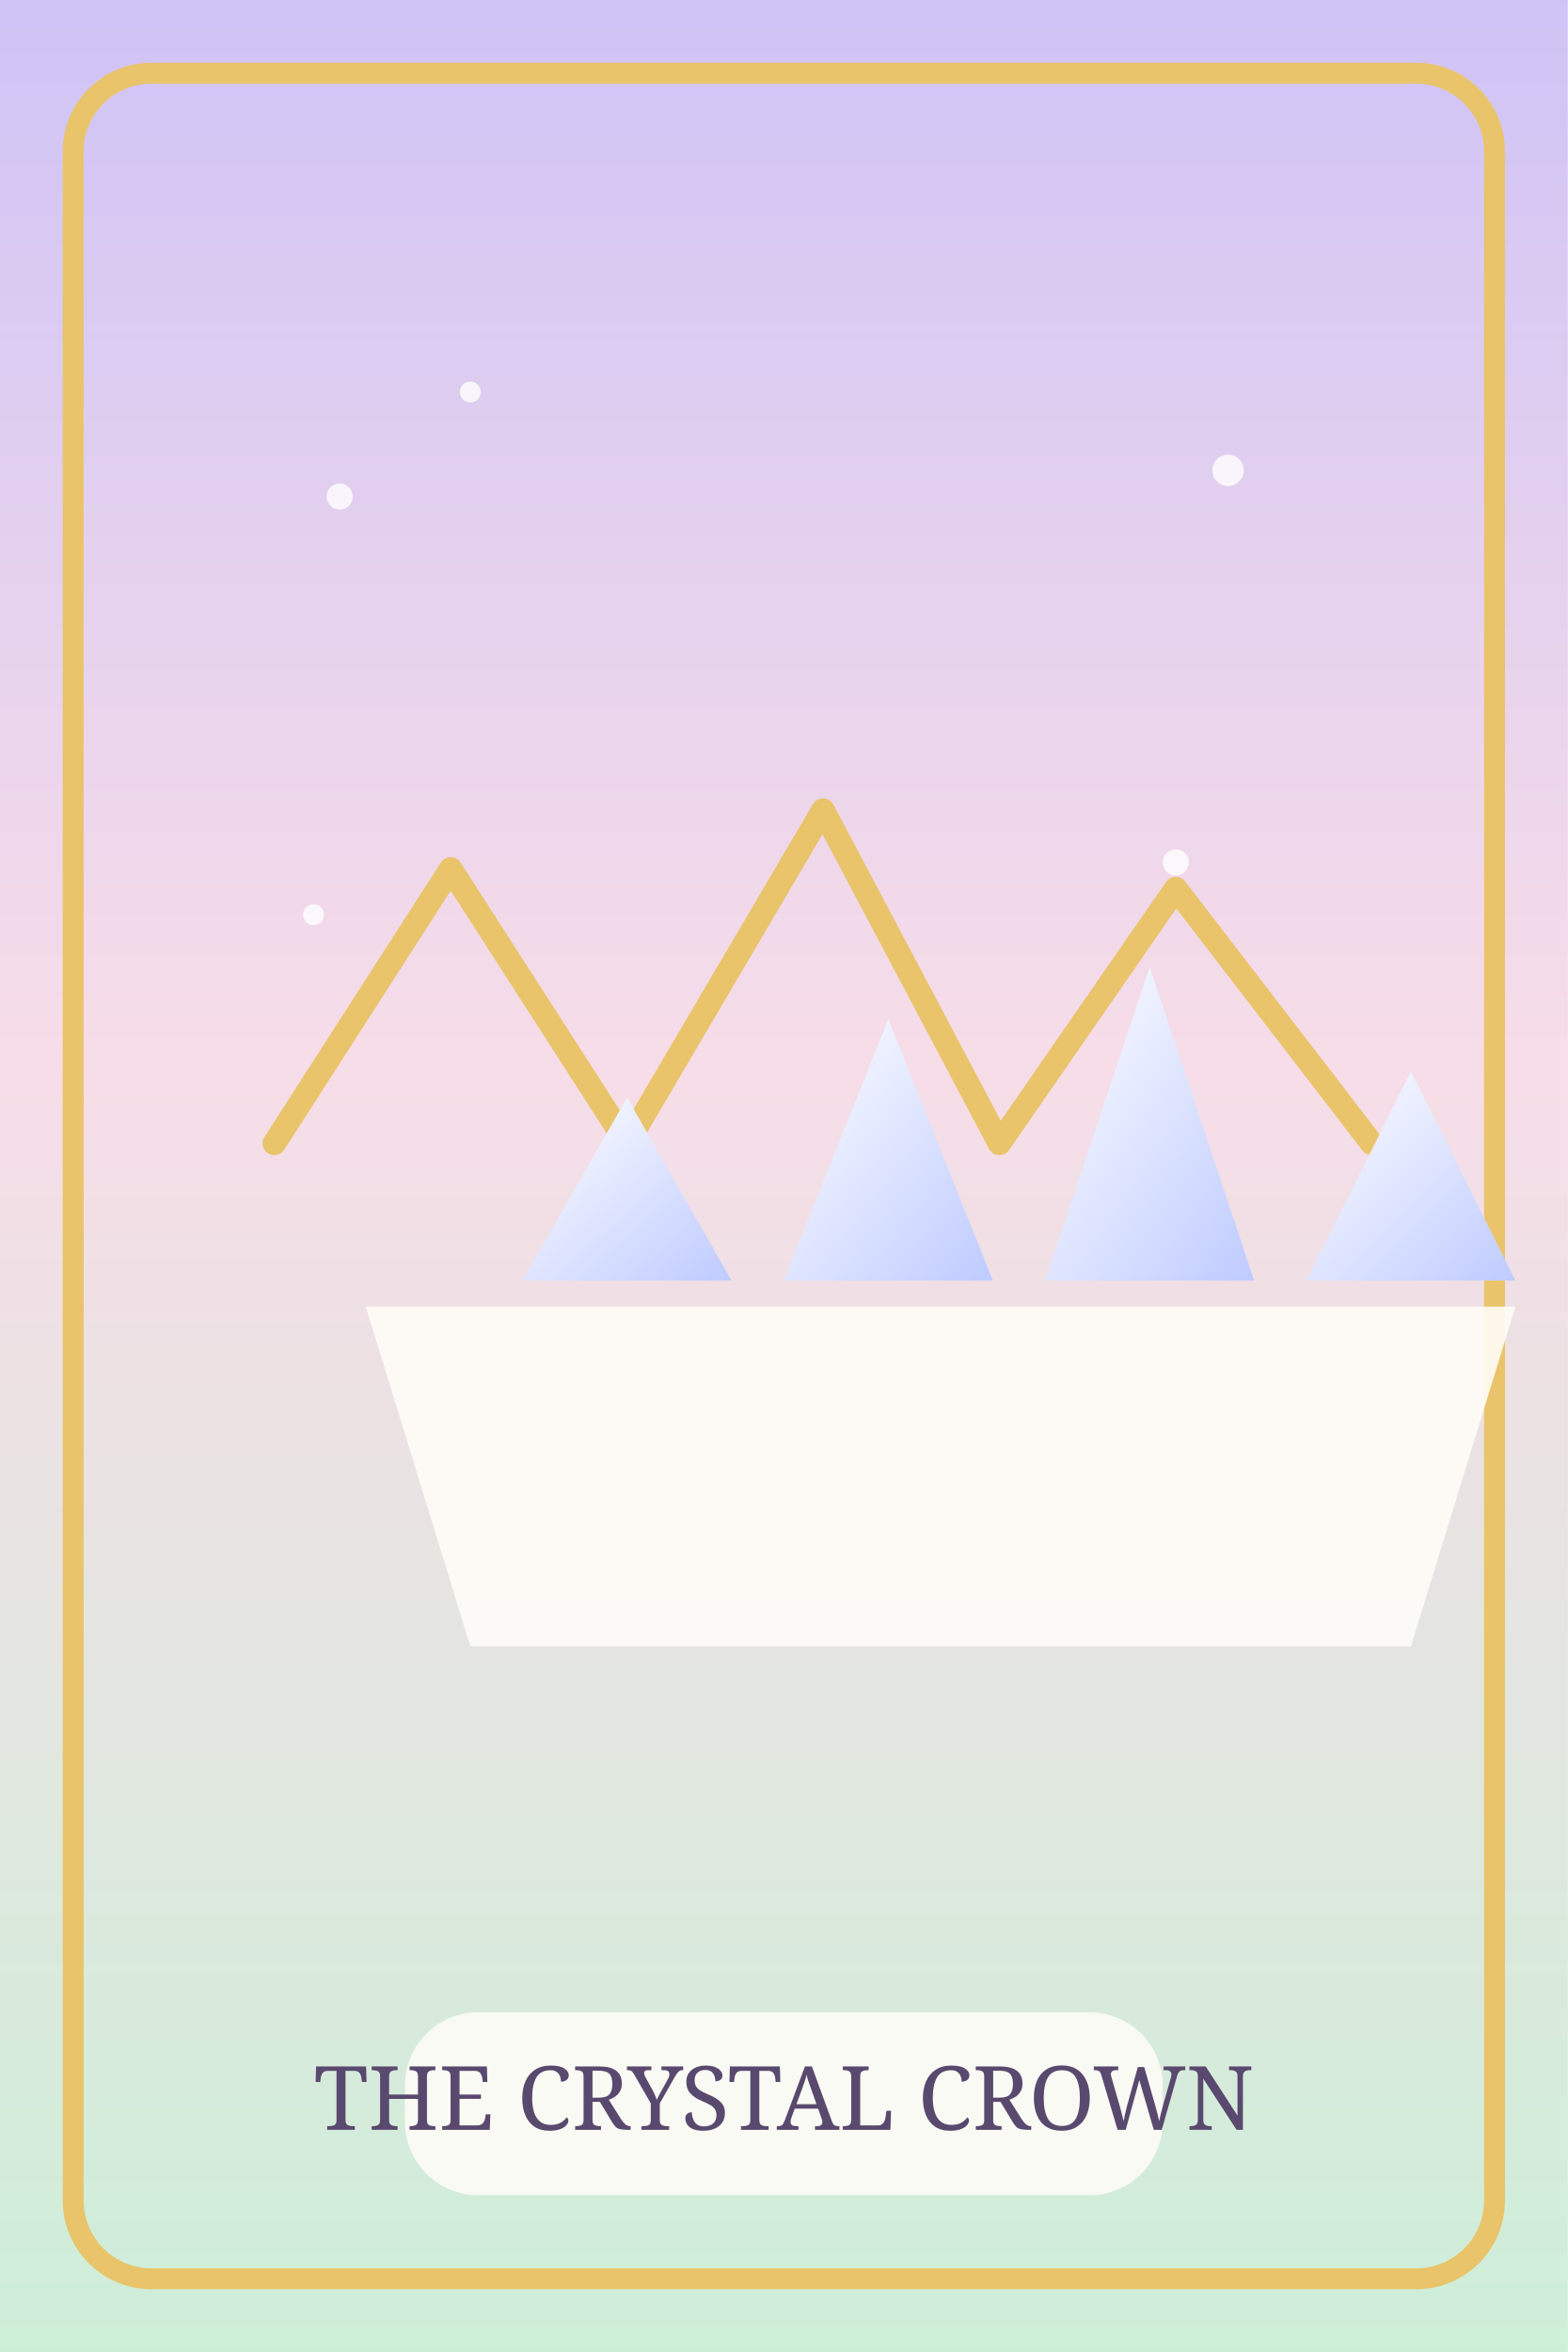
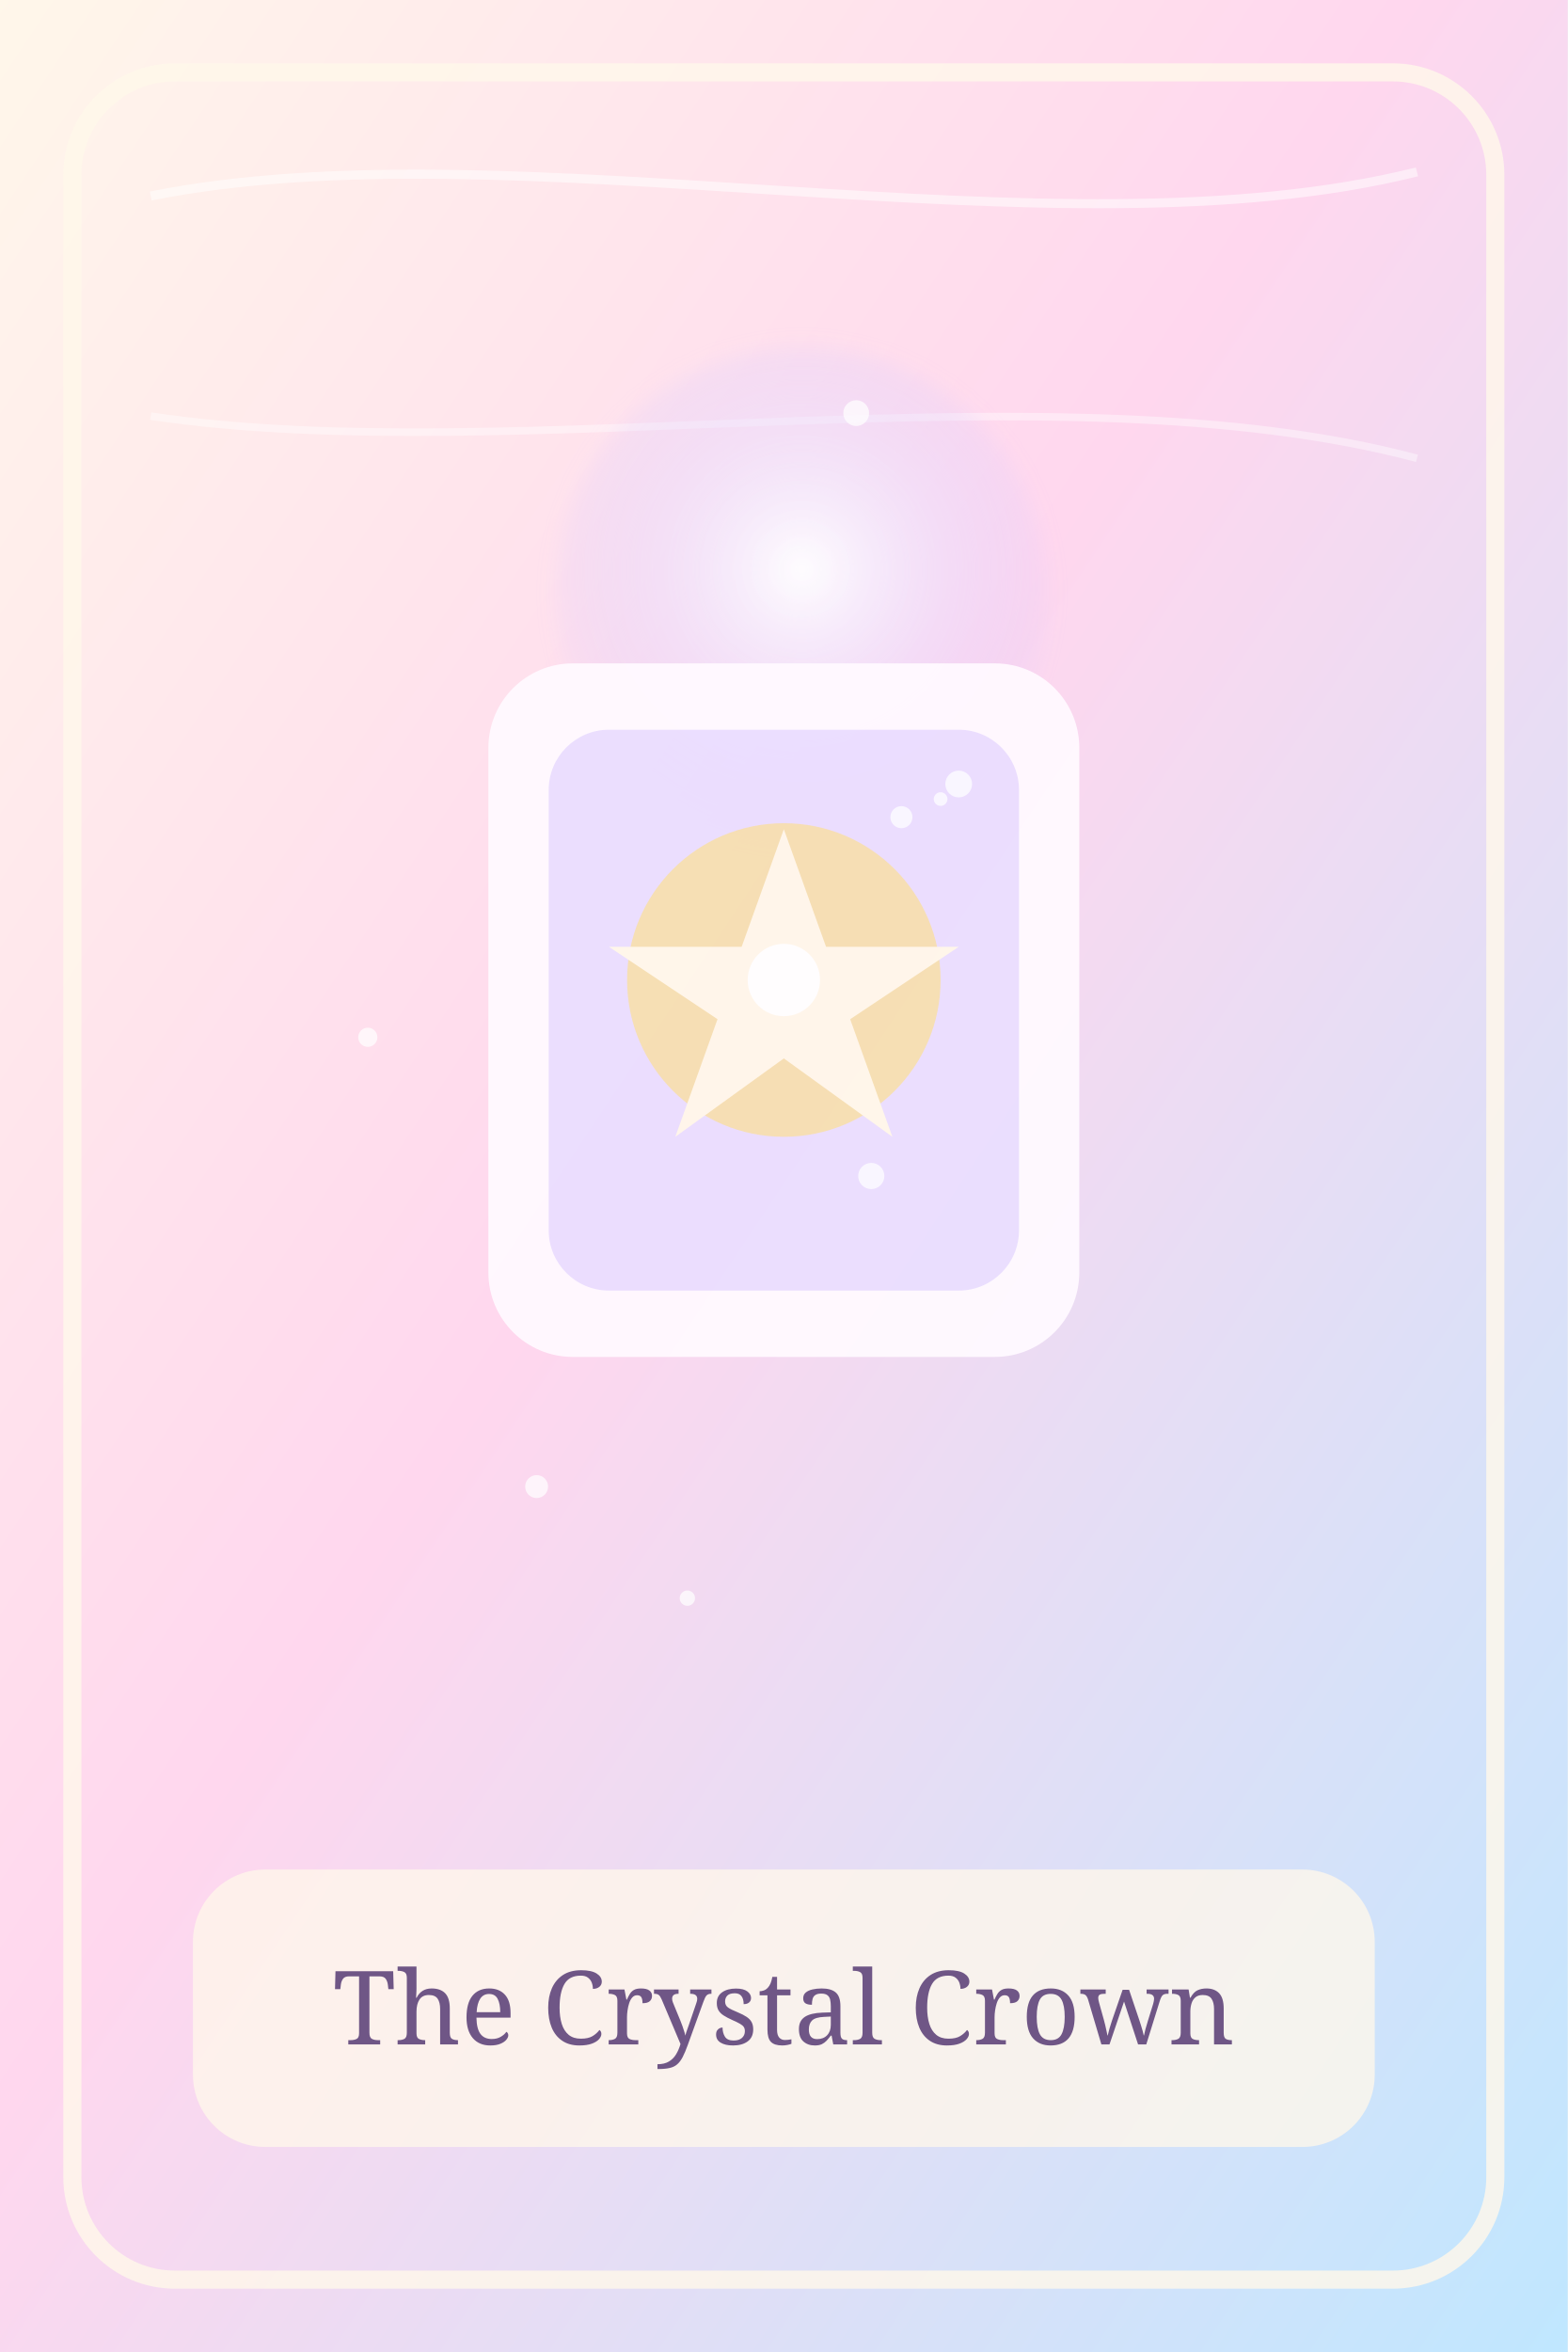
- <svg xmlns="http://www.w3.org/2000/svg" viewBox="0 0 600 900" role="img" aria-label="The Crystal Crown tarot card art">
+ <svg xmlns="http://www.w3.org/2000/svg" viewBox="0 0 520 780" role="img" aria-labelledby="t d">
  <defs>
-     <linearGradient id="bg2" x1="0" y1="0" x2="0" y2="1">
-       <stop offset="0%" stop-color="#cfc3f6" />
-       <stop offset="45%" stop-color="#f7dde8" />
-       <stop offset="100%" stop-color="#cdefd8" />
+     <linearGradient id="bg" x1="0" y1="0" x2="1" y2="1">
+       <stop offset="0%" stop-color="#fff7ea" />
+       <stop offset="45%" stop-color="#ffd7ee" />
+       <stop offset="100%" stop-color="#bfe7ff" />
    </linearGradient>
-     <linearGradient id="gem" x1="0" y1="0" x2="1" y2="1">
-       <stop offset="0%" stop-color="#ffffff" />
-       <stop offset="100%" stop-color="#bfcbff" />
-     </linearGradient>
+     <radialGradient id="orb" cx="50%" cy="45%" r="50%">
+       <stop offset="0%" stop-color="#ffffff" stop-opacity="0.98" />
+       <stop offset="100%" stop-color="#d8c8ff" stop-opacity="0.15" />
+     </radialGradient>
+     <filter id="soft" x="-20%" y="-20%" width="140%" height="140%">
+       <feGaussianBlur stdDeviation="3" />
+     </filter>
  </defs>
-   <rect width="600" height="900" fill="url(#bg2)" />
-   <rect x="28" y="28" width="544" height="844" rx="30" fill="none" stroke="#e9c46a" stroke-width="8" />
-   <g transform="translate(120 250)">
-     <path d="M20 250 L460 250 L420 380 L60 380 Z" fill="#fffdf8" opacity="0.9" />
-     <path d="M20 250 L110 110 L200 250 L300 80 L390 250 L480 120 L580 250" transform="scale(.75) translate(-40,0)" fill="none" stroke="#e9c46a" stroke-width="12" stroke-linecap="round" stroke-linejoin="round" />
-     <polygon points="80,240 120,170 160,240" fill="url(#gem)" />
-     <polygon points="180,240 220,140 260,240" fill="url(#gem)" />
-     <polygon points="280,240 320,120 360,240" fill="url(#gem)" />
-     <polygon points="380,240 420,160 460,240" fill="url(#gem)" />
+   <rect width="520" height="780" fill="url(#bg)" />
+   <rect x="24" y="24" width="472" height="732" rx="34" fill="none" stroke="#fff8ea" stroke-width="6" opacity=".82" />
+   <path d="M50 65 C170 41,350 87,470 57" stroke="#fff" stroke-opacity=".52" stroke-width="3" fill="none" />
+   <path d="M50 138 C170 156,350 120,470 152" stroke="#fff" stroke-opacity=".4" stroke-width="2.5" fill="none" />
+   <circle cx="266" cy="197" r="82" fill="url(#orb)" filter="url(#soft)" />
+   <g opacity="0.96">
+     <rect x="162" y="220" width="196" height="230" rx="28" fill="#fff9ff" />
+     <rect x="182" y="242" width="156" height="186" rx="20" fill="#d8c8ff" opacity=".55" />
+     <circle cx="260" cy="325" r="52" fill="#f8dfa5" opacity=".85" />
+     <path d="M260 275 L274 314 L318 314 L282 338 L296 377 L260 351 L224 377 L238 338 L202 314 L246 314 Z" fill="#fff7ea" />
+     <circle cx="260" cy="325" r="12" fill="#fff" />
  </g>
-   <g fill="#fff" opacity="0.8">
-     <circle cx="130" cy="190" r="5" />
-     <circle cx="180" cy="150" r="4" />
-     <circle cx="470" cy="180" r="6" />
-     <circle cx="450" cy="330" r="5" />
-     <circle cx="120" cy="350" r="4" />
+   <g>
+     <circle cx="299" cy="271" r="3.66" fill="#fff" opacity=".72" />
+     <circle cx="228" cy="530" r="2.54" fill="#fff" opacity=".72" />
+     <circle cx="318" cy="260" r="4.44" fill="#fff" opacity=".72" />
+     <circle cx="122" cy="344" r="3.18" fill="#fff" opacity=".72" />
+     <circle cx="289" cy="390" r="4.34" fill="#fff" opacity=".72" />
+     <circle cx="178" cy="493" r="3.80" fill="#fff" opacity=".72" />
+     <circle cx="312" cy="265" r="2.27" fill="#fff" opacity=".72" />
+     <circle cx="284" cy="137" r="4.28" fill="#fff" opacity=".72" />
  </g>
-   <rect x="155" y="770" width="290" height="70" rx="28" fill="#fffdf8" opacity="0.85" />
-   <text x="300" y="815" text-anchor="middle" font-family="Georgia, serif" font-size="34" fill="#5a496e">THE CRYSTAL CROWN</text>
+   <rect x="64" y="620" width="392" height="92" rx="24" fill="#fff7ea" opacity=".78" />
+   <text x="260" y="678" text-anchor="middle" font-family="'Cormorant Garamond', Georgia, serif" font-size="34" fill="#6f5686">The Crystal Crown</text>
</svg>
